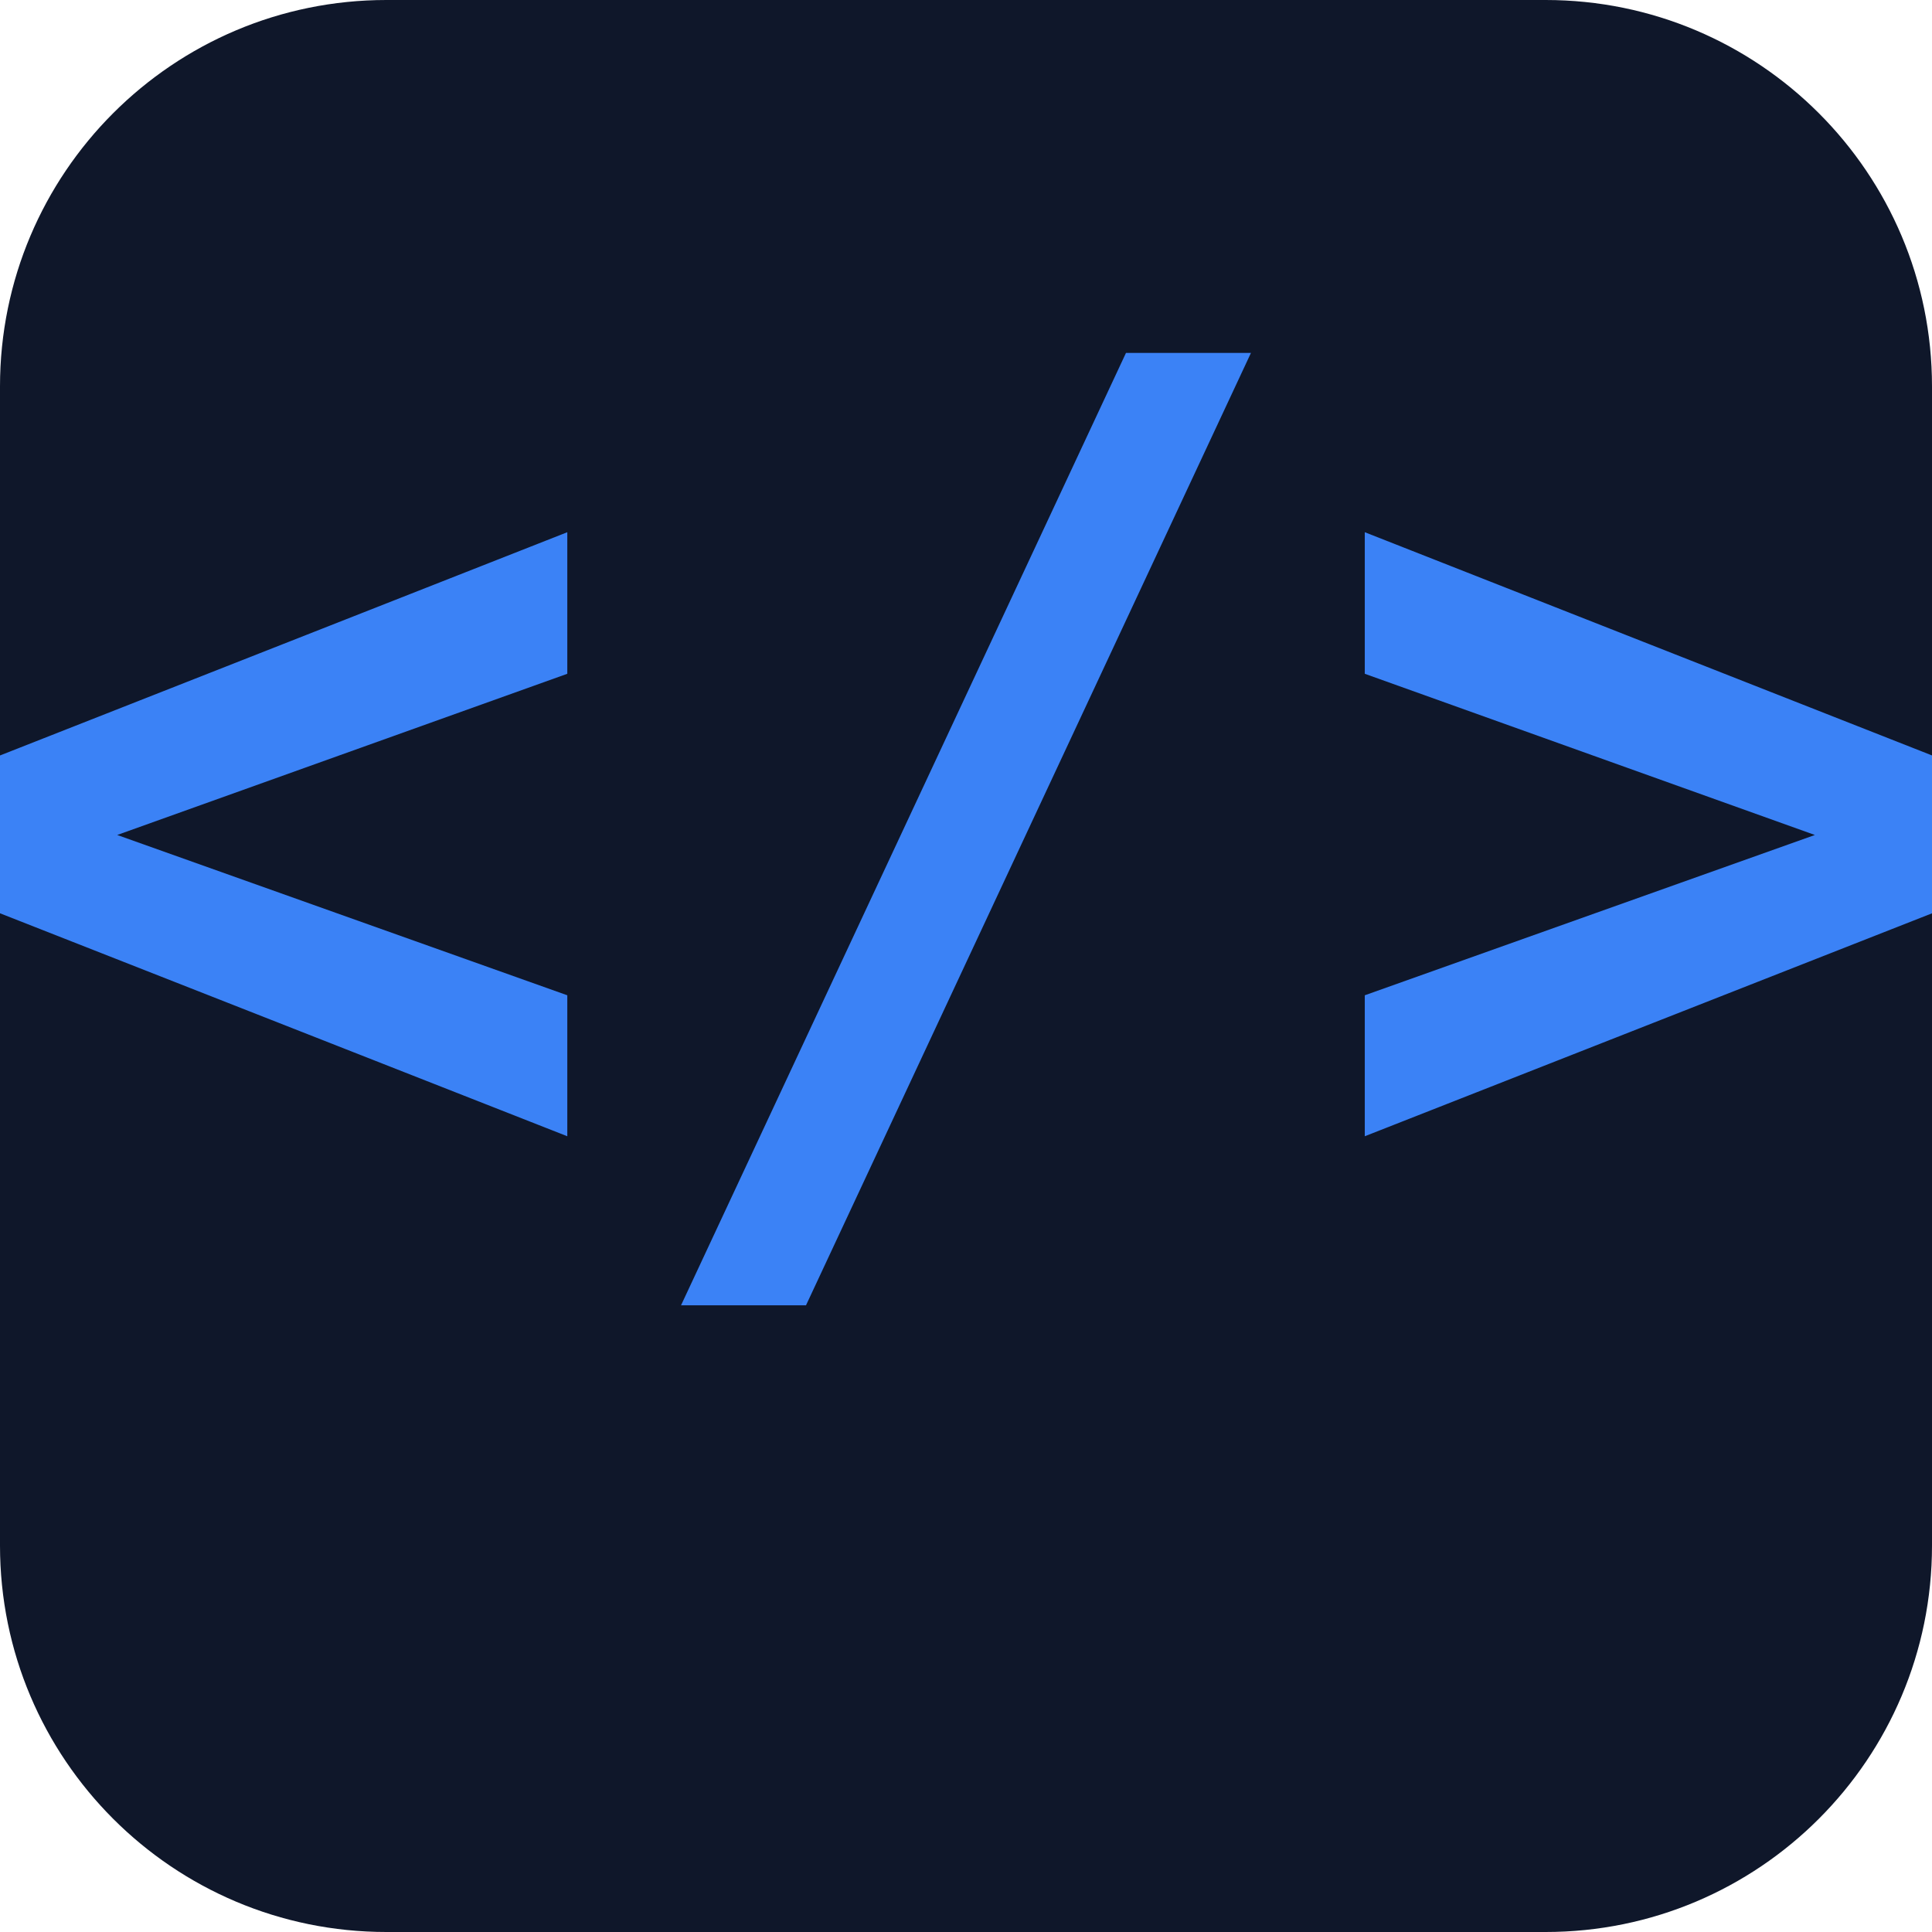
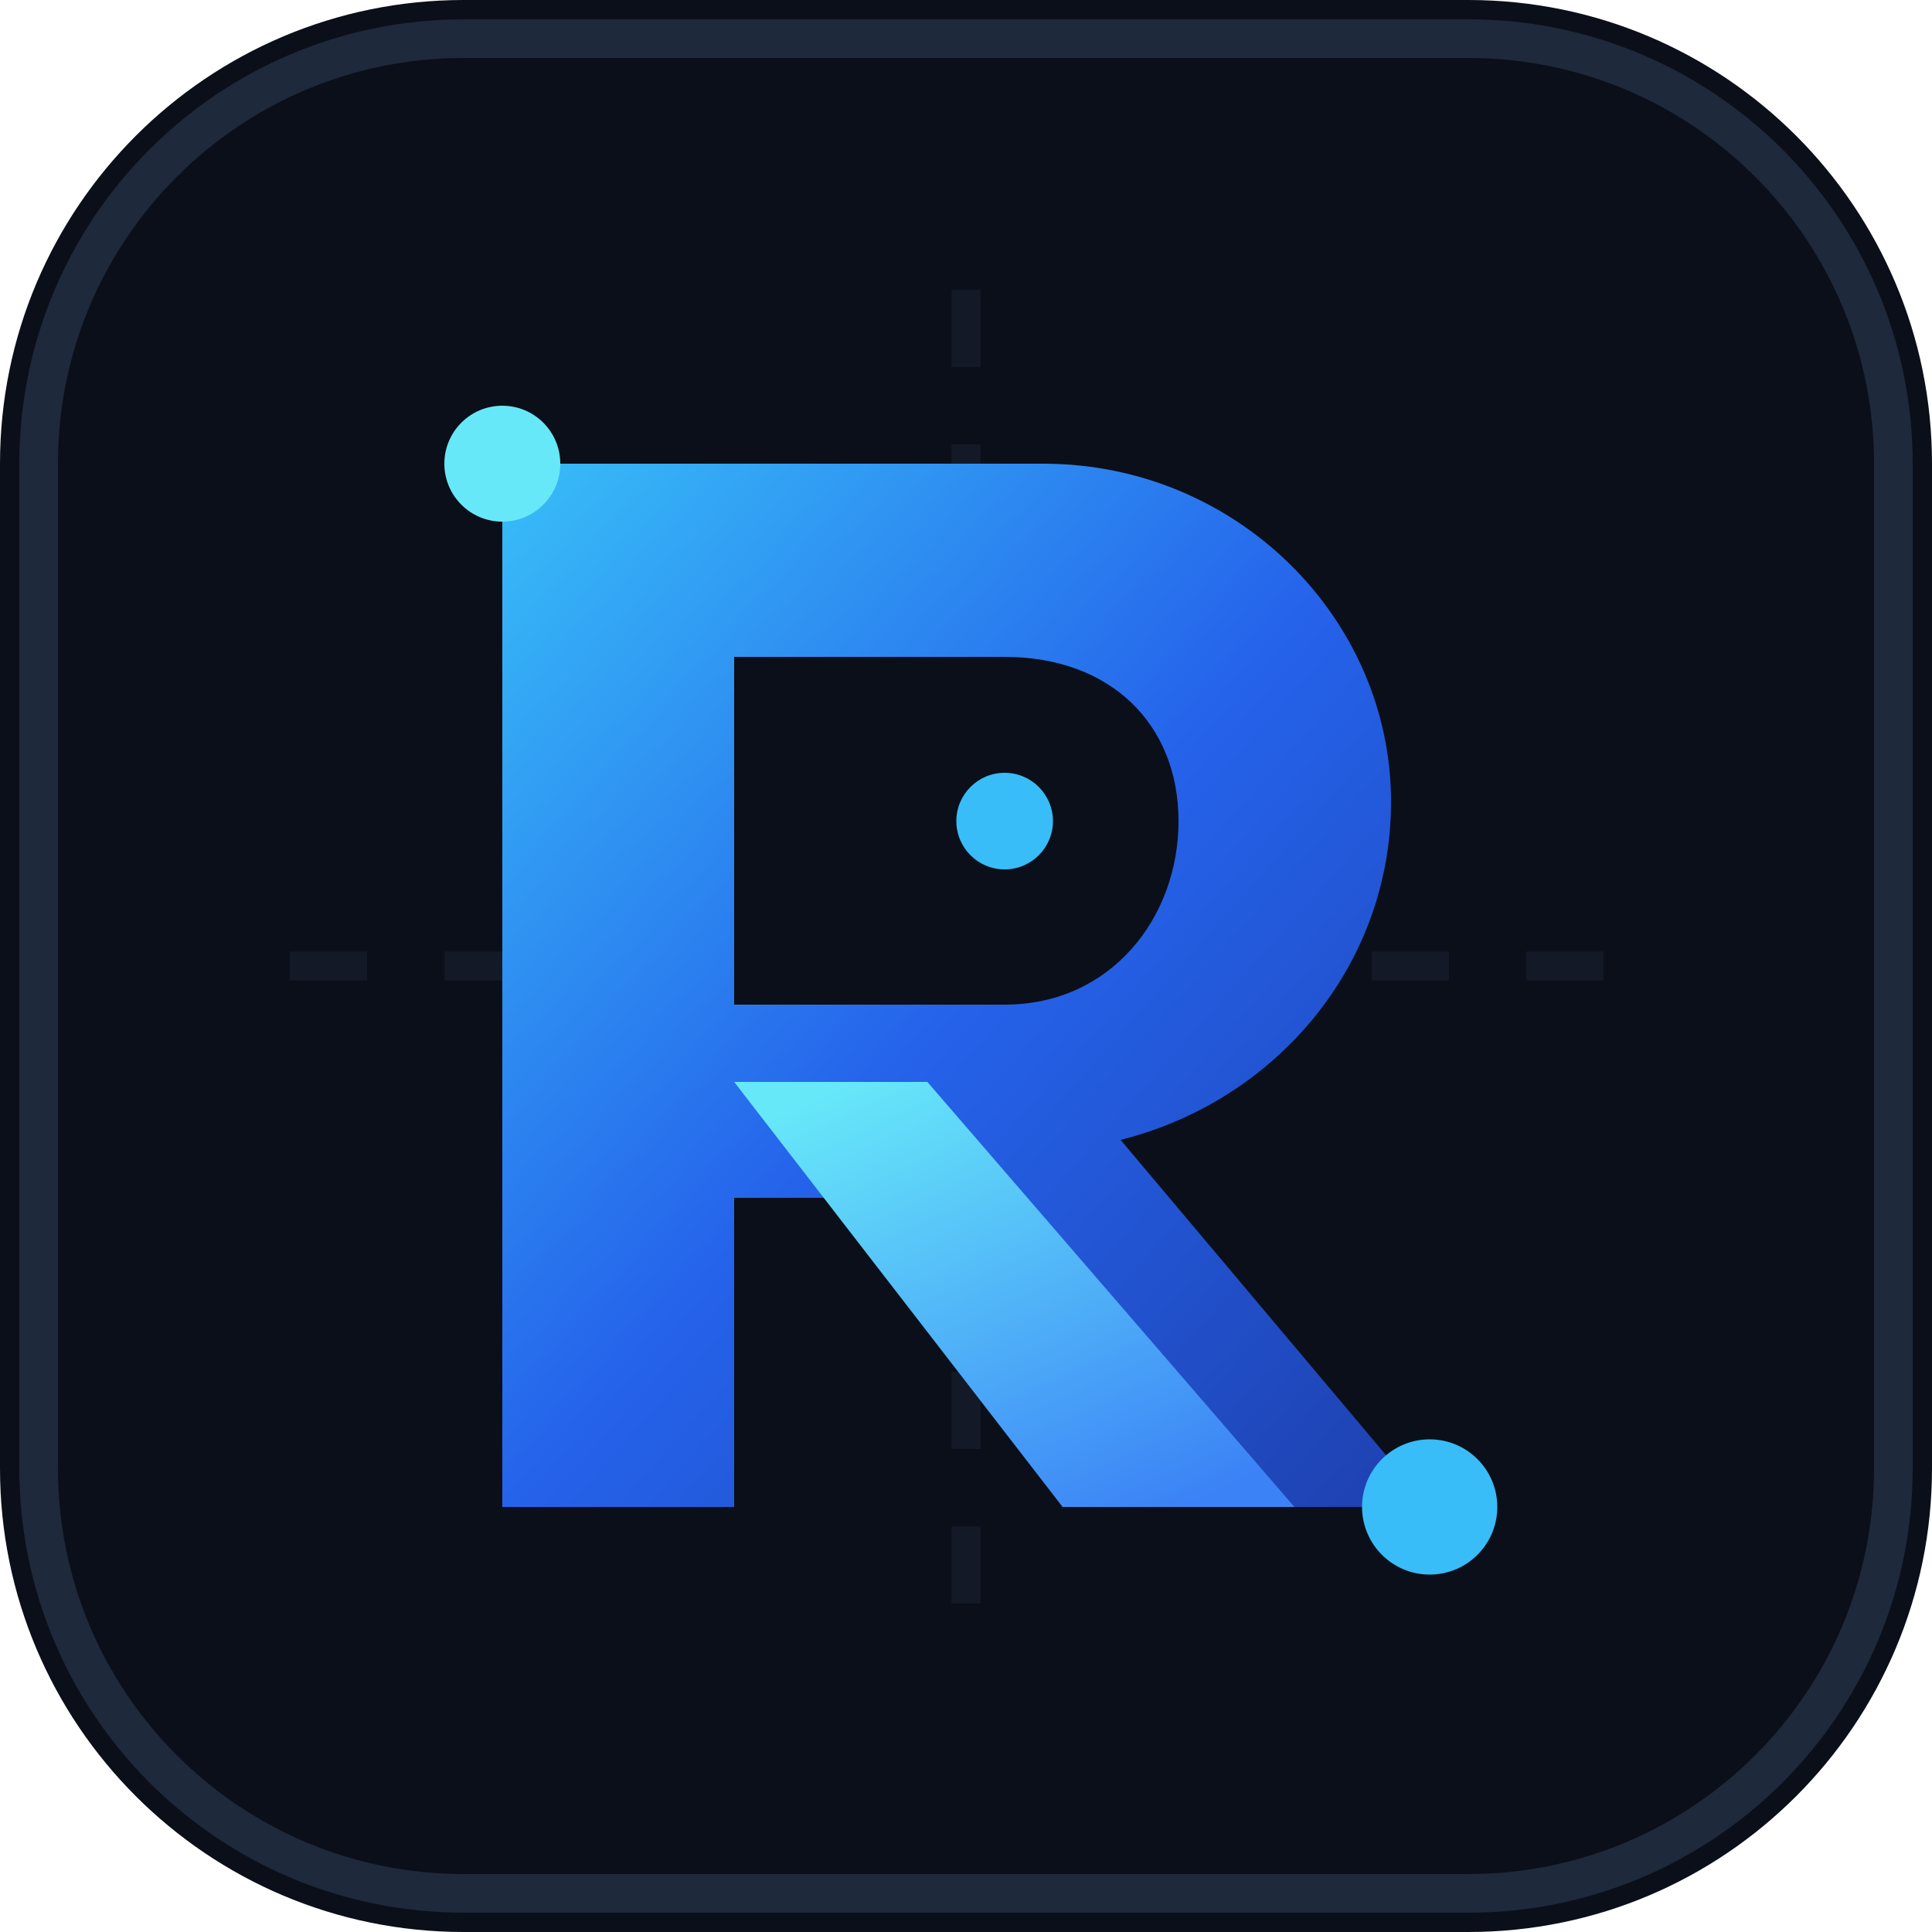
- <svg xmlns="http://www.w3.org/2000/svg" viewBox="0 0 100 100">
-   <rect width="100" height="100" rx="20" fill="#0f172a" />
-   <text x="50" y="62" text-anchor="middle" font-family="monospace" font-weight="800" font-size="60" fill="#3B82F6">
-     &lt;/&gt;
-   </text>
+ <svg xmlns="http://www.w3.org/2000/svg" viewBox="0 0 100 100" fill="none">
+   <defs>
+     <linearGradient id="rs-glow" x1="0%" y1="0%" x2="100%" y2="100%">
+       <stop offset="0%" stop-color="#38BDF8" />
+       <stop offset="50%" stop-color="#2563EB" />
+       <stop offset="100%" stop-color="#1E40AF" />
+     </linearGradient>
+     <linearGradient id="rs-accent" x1="20%" y1="0%" x2="80%" y2="100%">
+       <stop offset="0%" stop-color="#67E8F9" />
+       <stop offset="100%" stop-color="#3B82F6" />
+     </linearGradient>
+   </defs>
+   <rect width="100" height="100" rx="24" fill="#0B0F19" />
+   <rect x="2" y="2" width="96" height="96" rx="22" stroke="#1E293B" stroke-width="2" />
+   <path d="M15 50H85 M50 15V85" stroke="#1E293B" stroke-width="1.5" stroke-dasharray="4 4" opacity="0.4" />
+   <path d="M26 24H54C64 24 72 32 72 41.5C72 50 66 57 58 59L74 78H59L46 62H38V78H26V24Z" fill="url(#rs-glow)" />
+   <path d="M38 34V52H52C57.5 52 61 47.5 61 42.5C61 37.5 57.5 34 52 34H38Z" fill="#0B0F19" />
+   <path d="M48 56L67 78H55L38 56H48Z" fill="url(#rs-accent)" />
+   <circle cx="26" cy="24" r="3" fill="#67E8F9" />
+   <circle cx="74" cy="78" r="3.5" fill="#38BDF8" />
+   <circle cx="52" cy="42.5" r="2.5" fill="#38BDF8" />
</svg>
